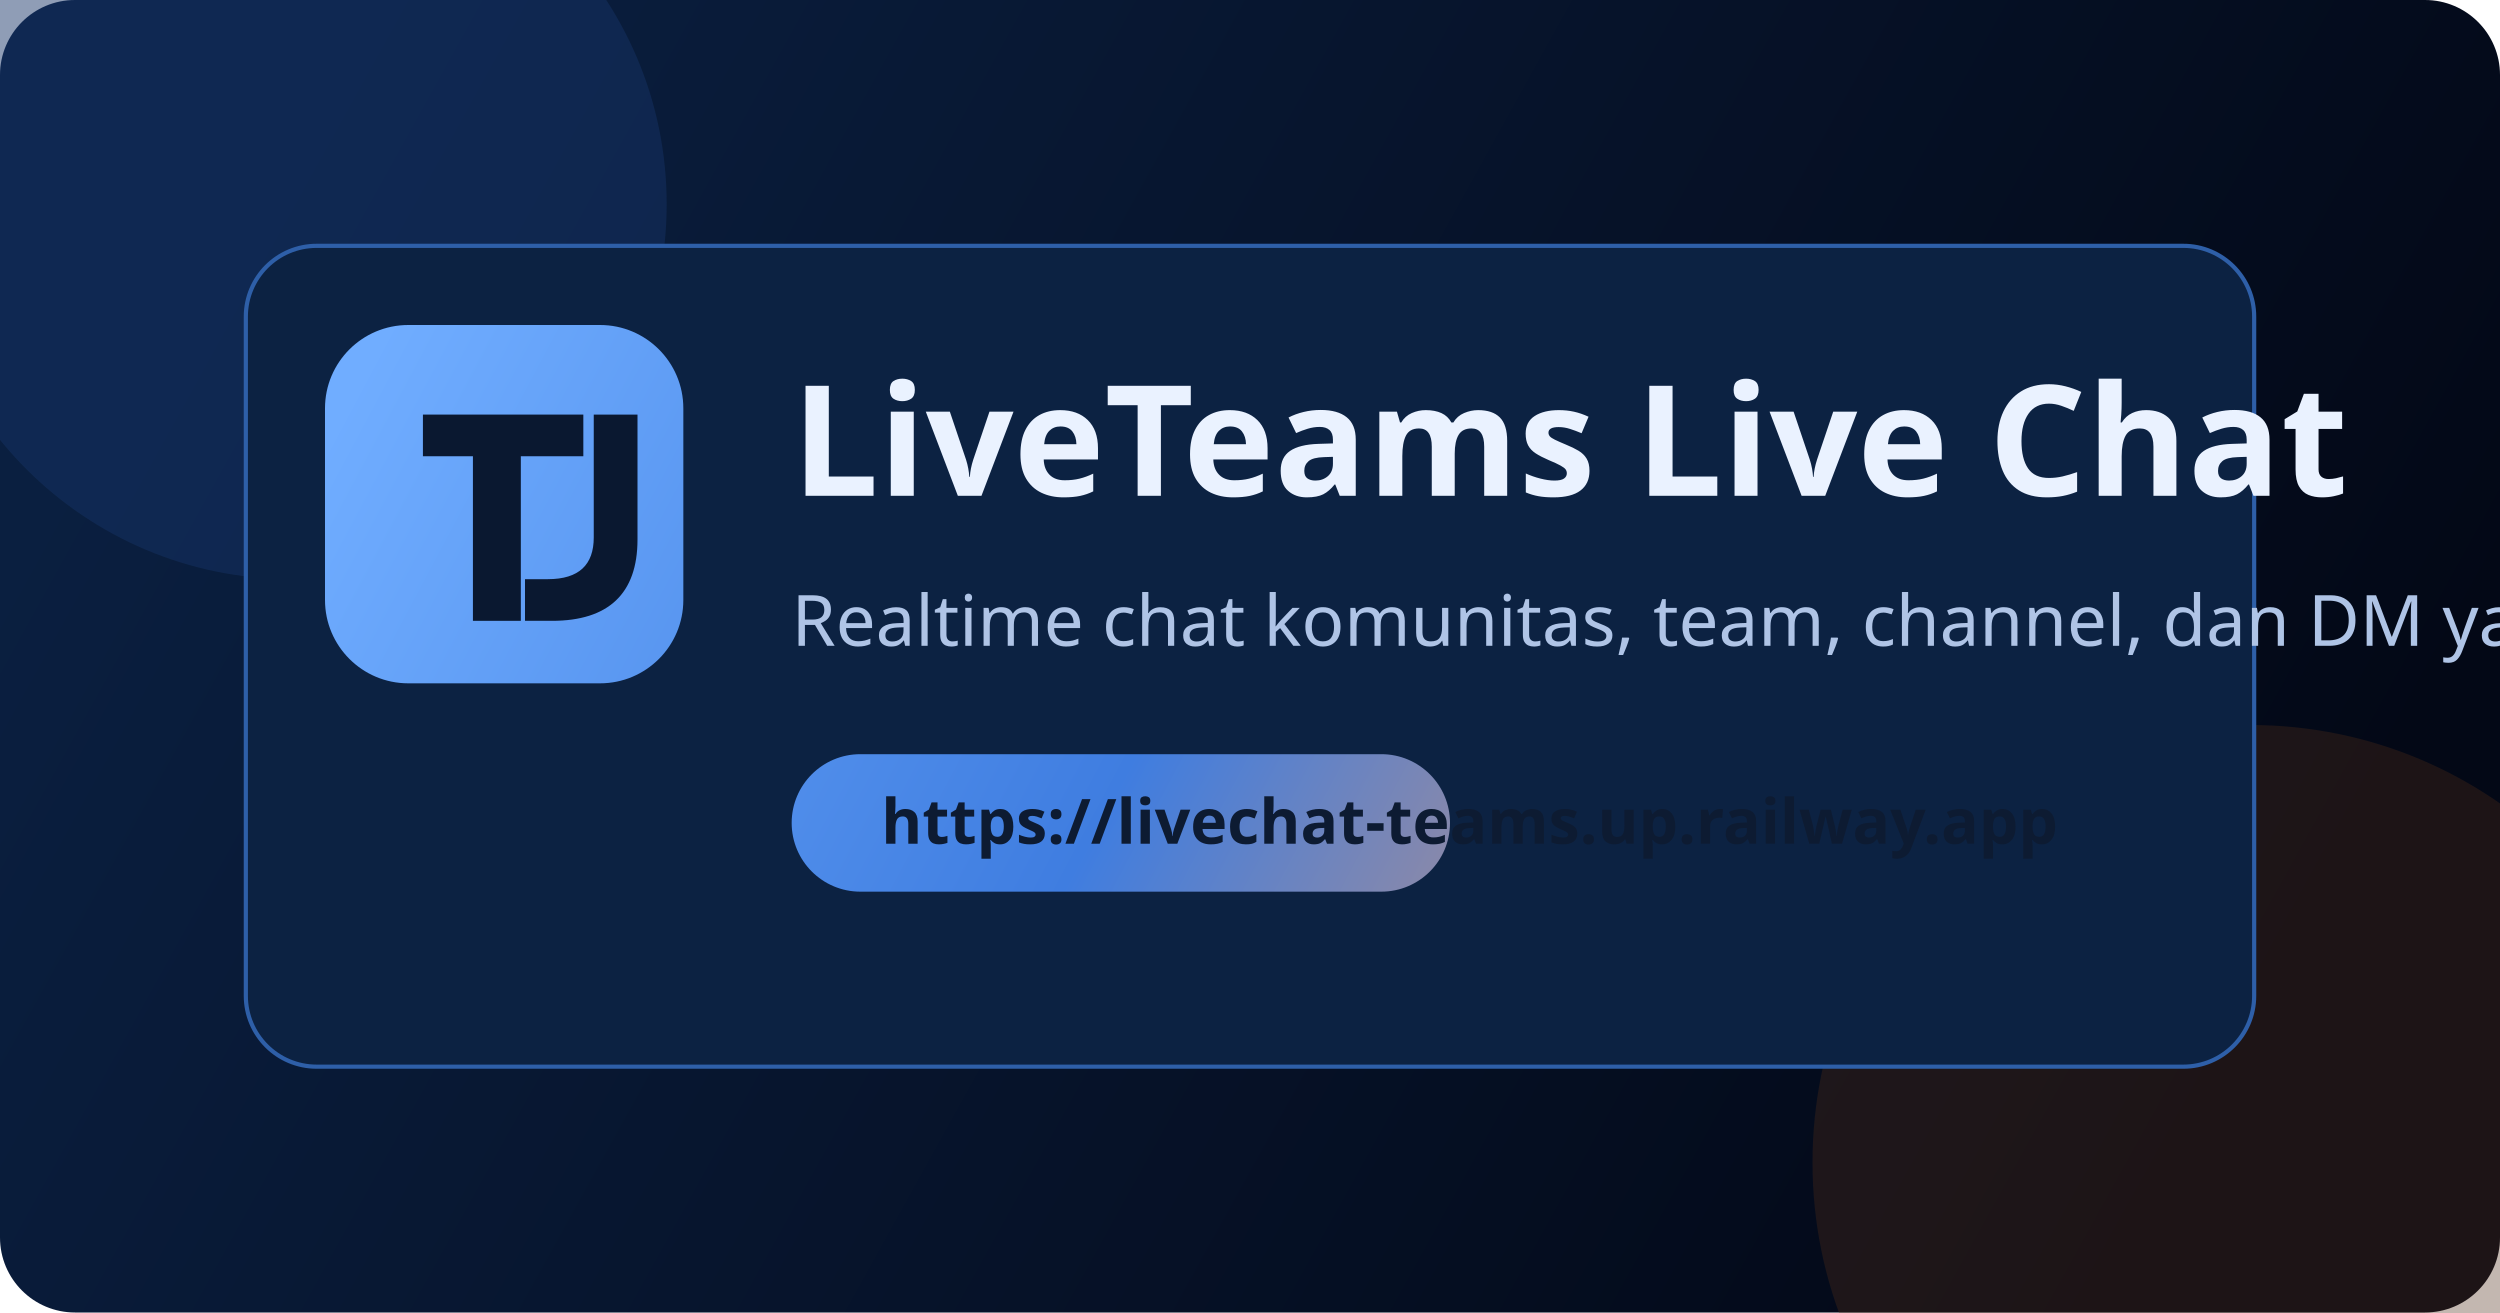
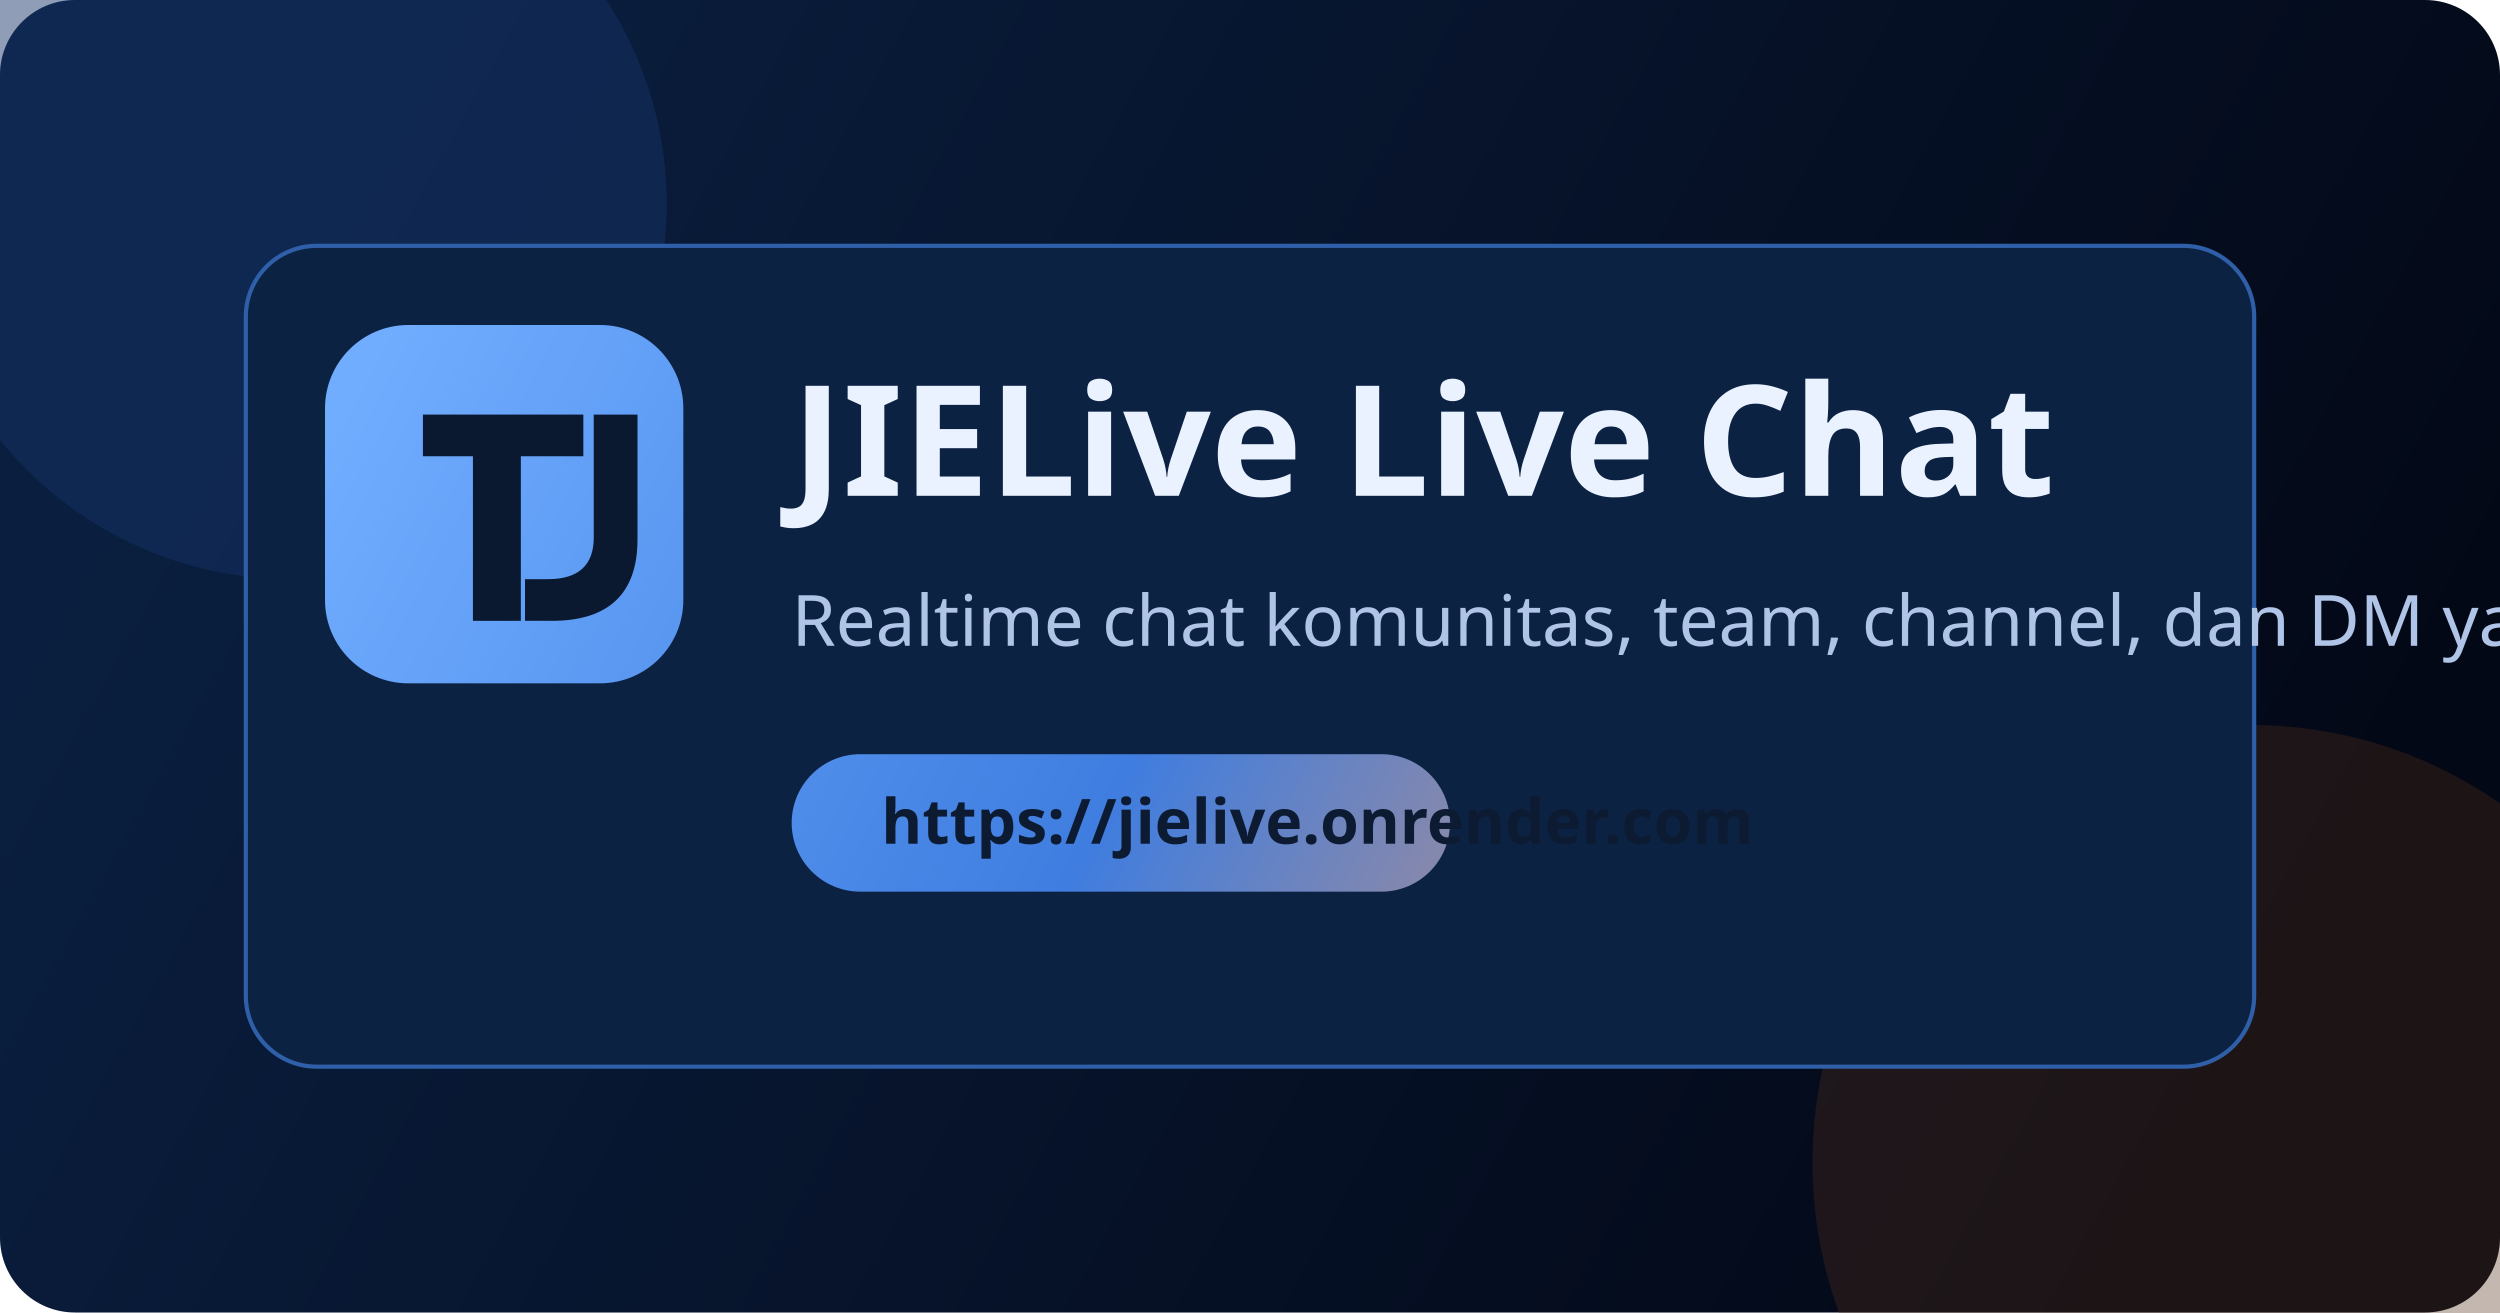
<svg xmlns="http://www.w3.org/2000/svg" viewBox="0 0 1200 630" fill="none">
  <defs>
    <linearGradient id="bg" x1="120" y1="60" x2="1040" y2="570" gradientUnits="userSpaceOnUse">
      <stop stop-color="#0A1F40" />
      <stop offset="1" stop-color="#030816" />
    </linearGradient>
    <linearGradient id="accent" x1="190" y1="148" x2="921" y2="537" gradientUnits="userSpaceOnUse">
      <stop stop-color="#70ADFF" />
      <stop offset="0.5" stop-color="#3F7DE0" />
      <stop offset="1" stop-color="#FF9B54" />
    </linearGradient>
  </defs>
  <rect width="1200" height="630" rx="36" fill="url(#bg)" />
  <circle cx="140" cy="98" r="180" fill="#153366" opacity="0.48" />
  <circle cx="1080" cy="558" r="210" fill="#4F2C18" opacity="0.34" />
  <rect x="118" y="118" width="964" height="394" rx="34" fill="#0C2242" stroke="#2E5FA8" stroke-width="2" />
  <rect x="156" y="156" width="172" height="172" rx="40" fill="url(#accent)" />
  <path d="M203 199h77v20h-30v79h-23v-79h-24v-20Z" fill="#0A1830" />
  <path d="M285 199h21v60c0 26-14 39-41 39h-13v-20h11c15 0 22-7 22-20v-59Z" fill="#0A1830" />
-   <text x="380" y="238" fill="#EAF2FF" font-family="'Space Grotesk', sans-serif" font-size="74" font-weight="700">LiveTeams Live Chat</text>
+   <text x="380" y="238" fill="#EAF2FF" font-family="'Space Grotesk', sans-serif" font-size="74" font-weight="700">JIELive Live Chat</text>
  <text x="380" y="310" fill="#AFC4E6" font-family="'Space Grotesk', sans-serif" font-size="34" font-weight="500">Realtime chat komunitas, team, channel, dan DM yang cepat, ringan, dan siap online.</text>
  <rect x="380" y="362" width="316" height="66" rx="33" fill="url(#accent)" />
-   <text x="423" y="405" fill="#0D1B32" font-family="'Space Grotesk', sans-serif" font-size="30" font-weight="700">https://livechat-teams.up.railway.app</text>
+   <text x="423" y="405" fill="#0D1B32" font-family="'Space Grotesk', sans-serif" font-size="30" font-weight="700">https://jielive.onrender.com</text>
</svg>
